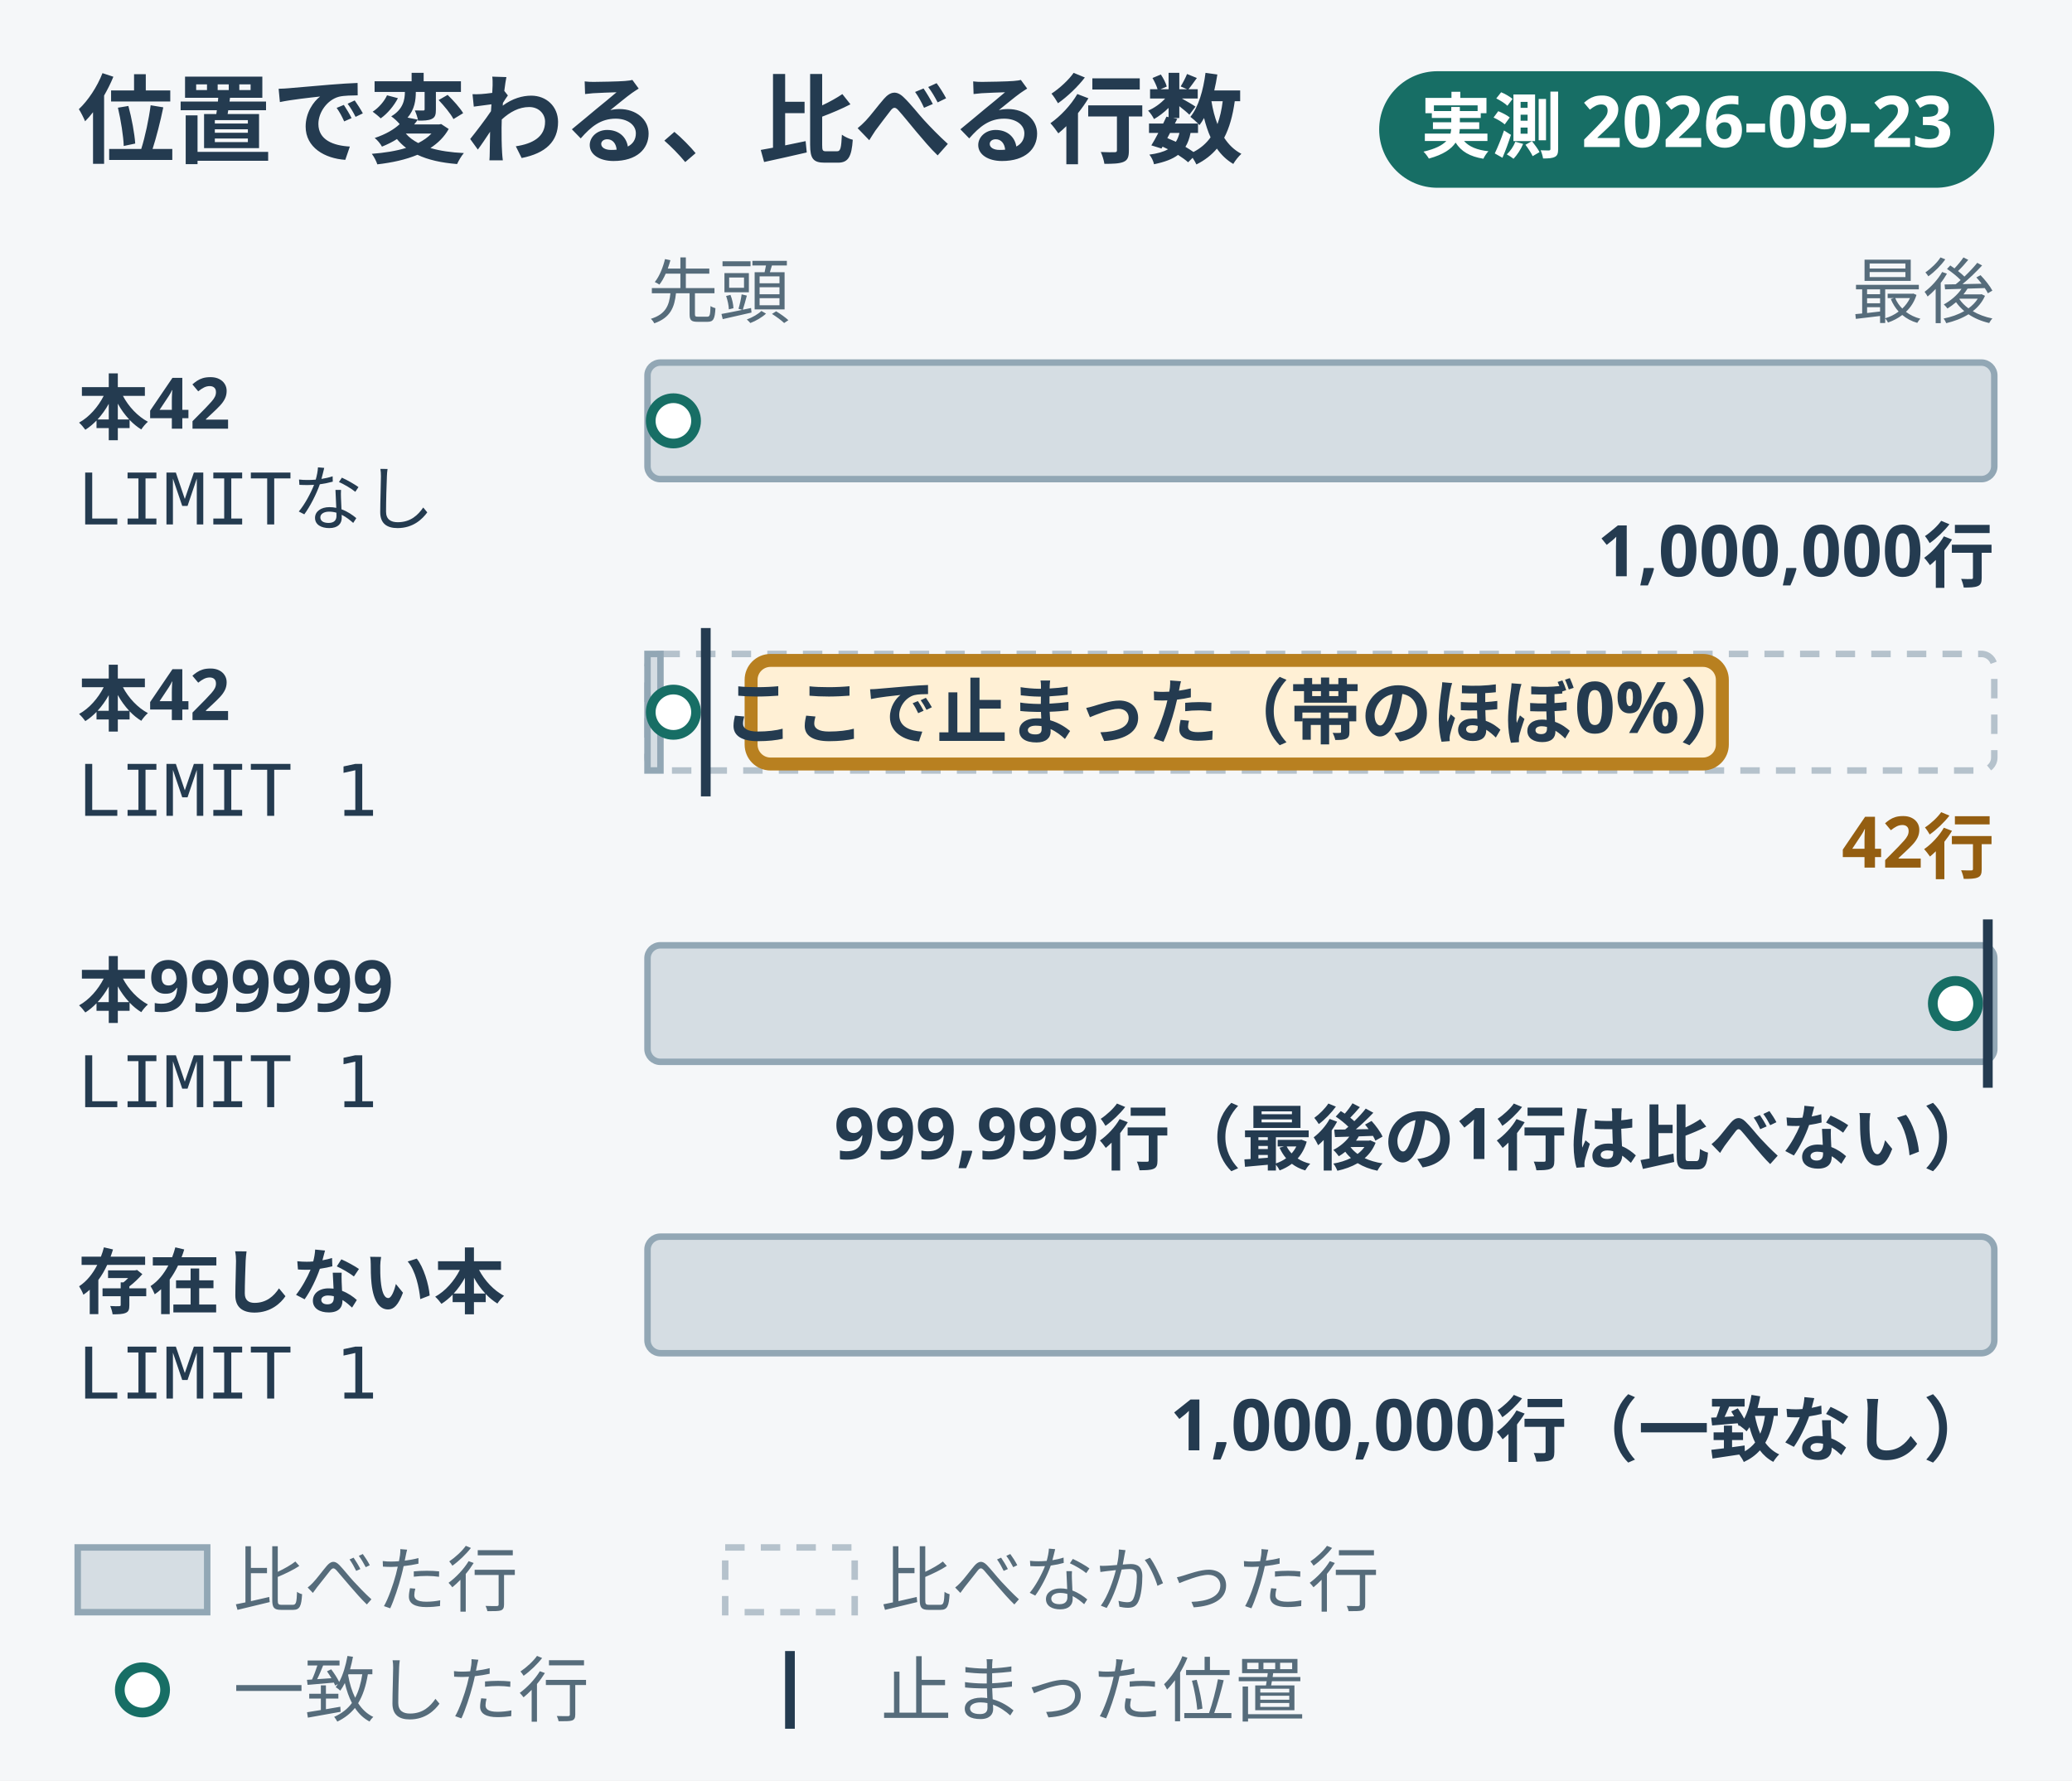
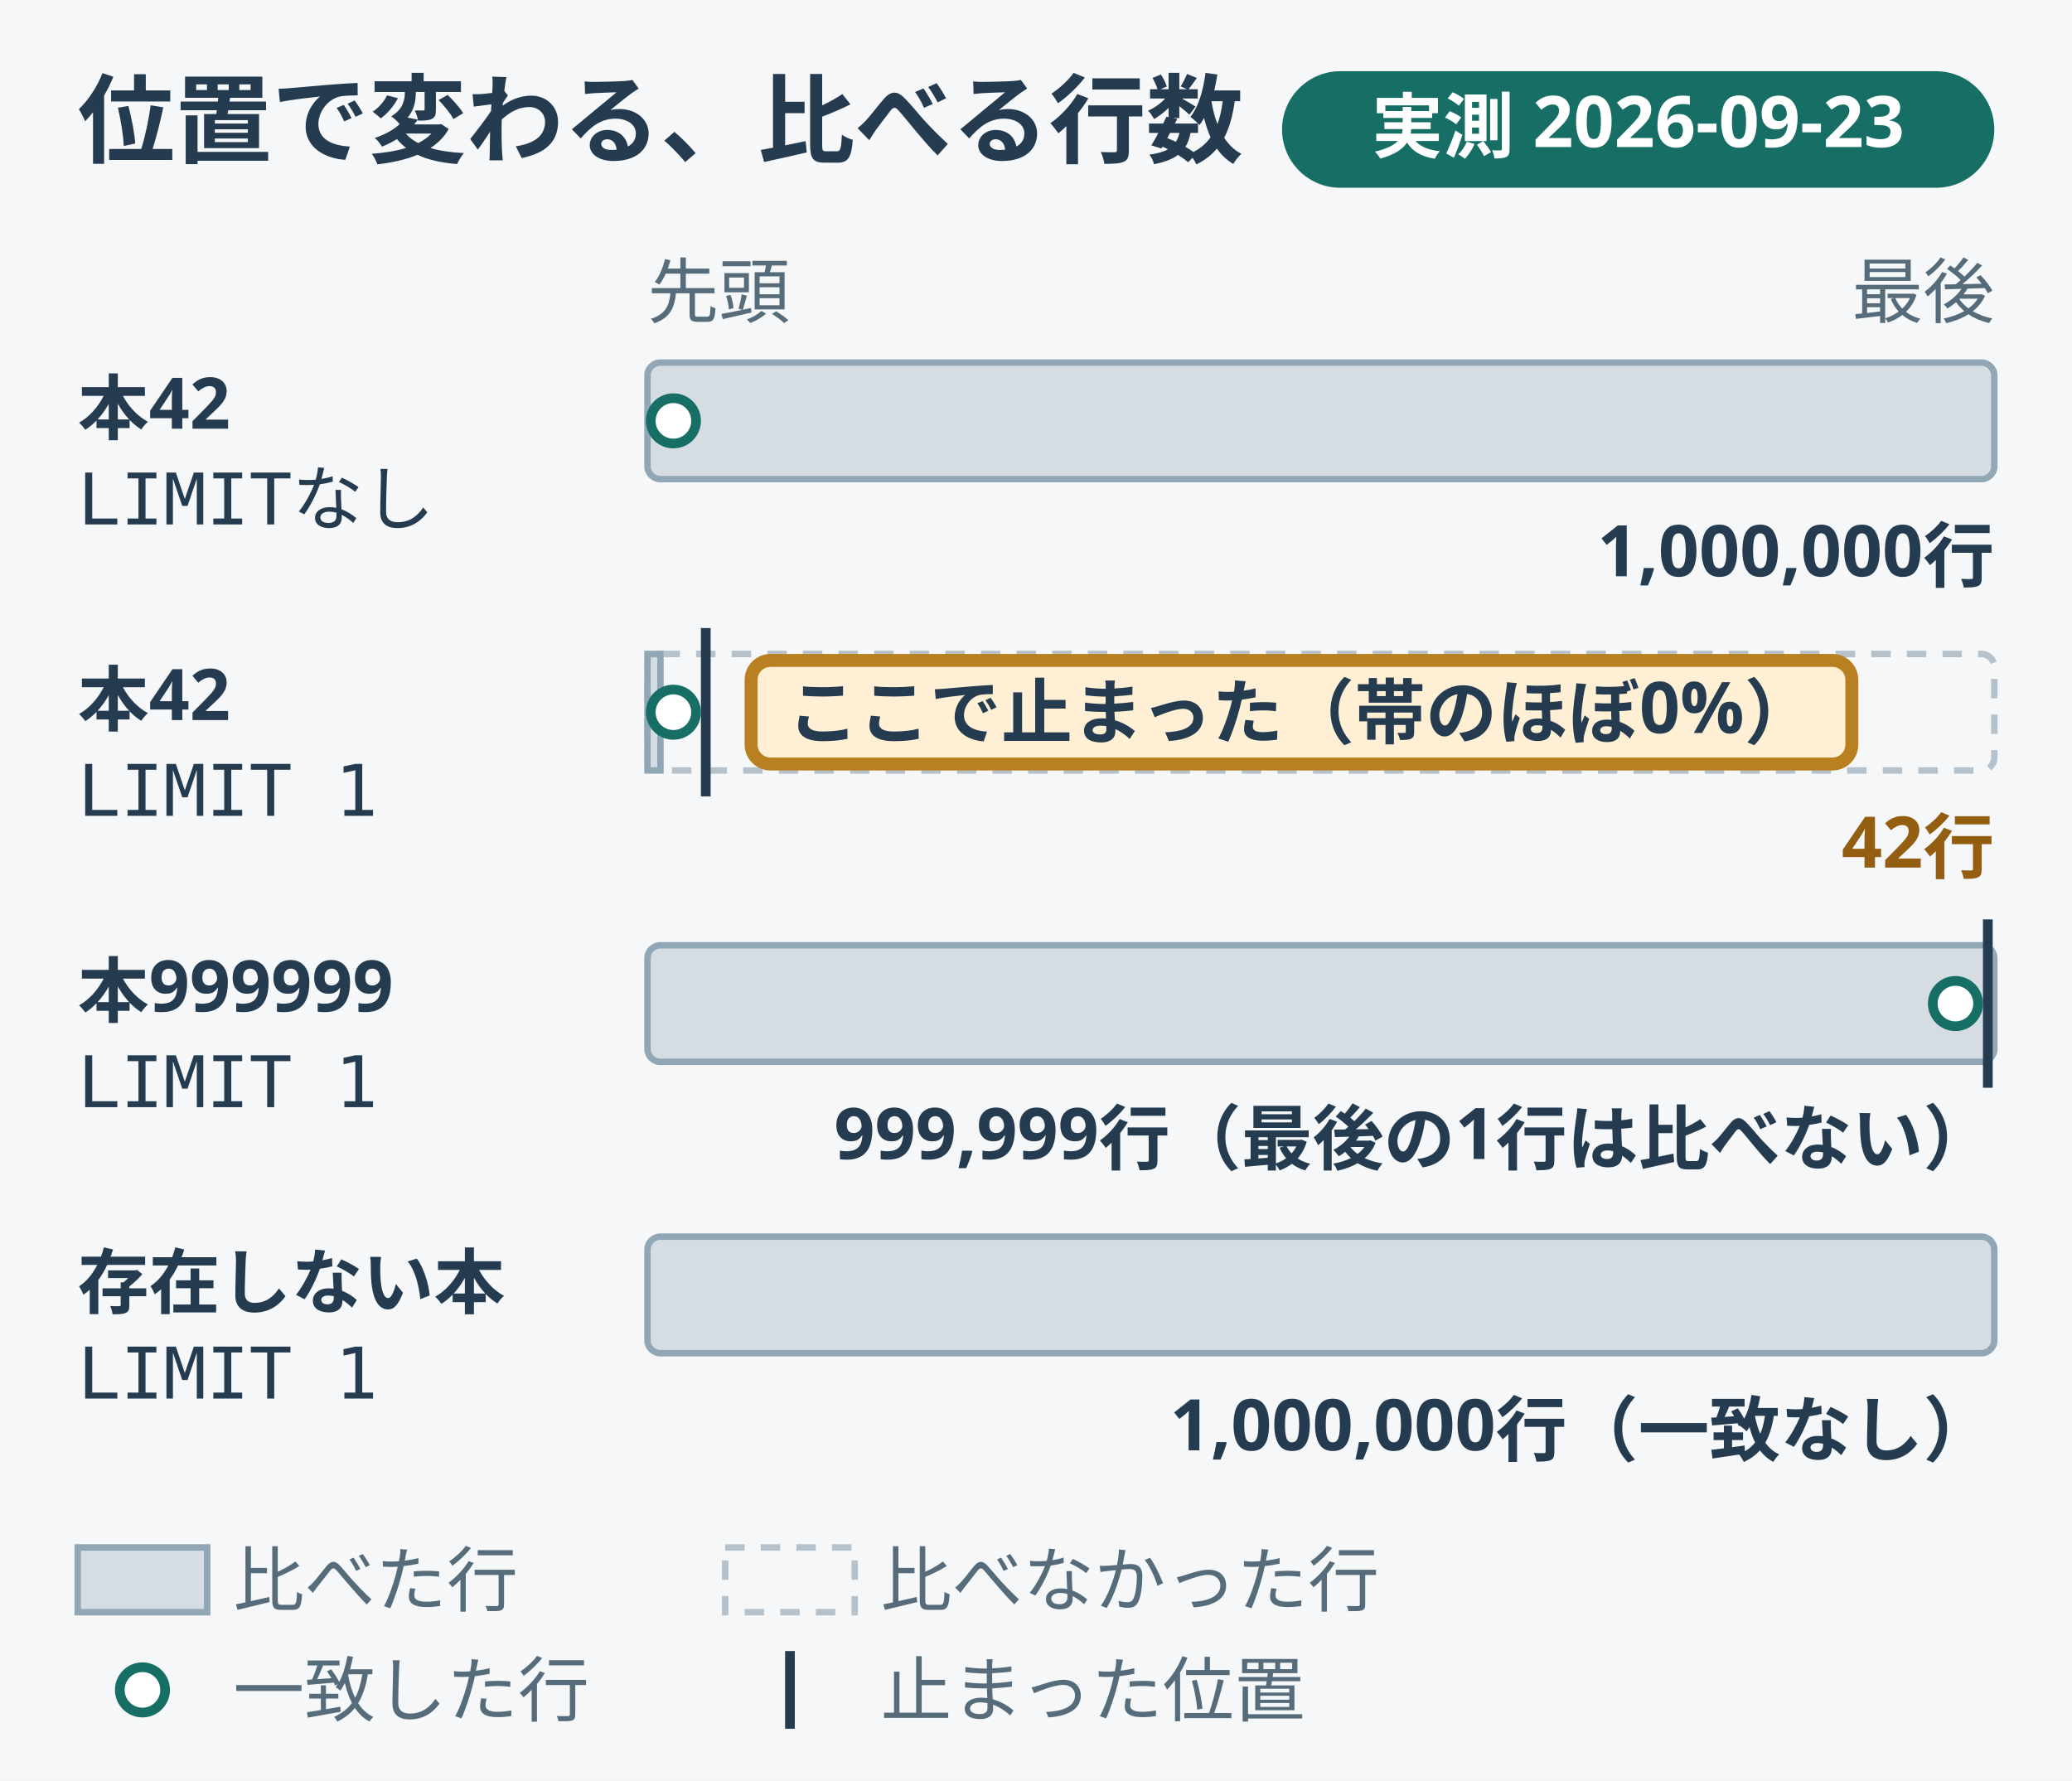
<svg xmlns="http://www.w3.org/2000/svg" width="640" height="550" viewBox="0 0 640 550" role="img" aria-labelledby="title">
  <defs>
    <marker id="flow" markerWidth="10" markerHeight="10" refX="9" refY="5" orient="auto">
      <path d="M0 0L10 5L0 10z" fill="#277b74" />
    </marker>
    <marker id="req" markerWidth="10" markerHeight="10" refX="9" refY="5" orient="auto">
      <path d="M0 0L10 5L0 10" fill="none" stroke="#945e11" stroke-width="2" />
    </marker>
    <marker id="ref" markerWidth="9" markerHeight="9" refX="8" refY="4.5" orient="auto">
      <path d="M0 0L9 4.5L0 9z" fill="#7d93a3" />
    </marker>
  </defs>
  <style>
text{font-family:"Hiragino Sans","Noto Sans JP",sans-serif;font-size:24px;fill:#243b50}
.h{font-size:30px;font-weight:700}.b{font-weight:700}.s{font-size:22px}.m{font-size:22px;fill:#566c7b}
.mono{font-family:ui-monospace,Menlo,monospace;font-size:22px}.tag{font-size:22px;font-weight:700;fill:#fff}
.teal{fill:#176e65}.brown{fill:#945e11}.real{fill:#176e65}.model{fill:#566c7b}
.panel{fill:#fff;stroke:#cedae1;stroke-width:2}.node{fill:#ecf2f8;stroke:#56738a;stroke-width:2}
.row{fill:#fff;stroke:#448b7c;stroke-width:2}.match{fill:#fff;stroke:#176e65;stroke-width:4}
.page{fill:#f7fbf9;stroke:#6d9f94;stroke-width:2}.ipage{fill:#f4f6f8;stroke:#6b7f8e;stroke-width:2}
.band{fill:#d5dde3;stroke:#92a7b5;stroke-width:2}.skip{fill:none;stroke:#b5c2cc;stroke-width:2;stroke-dasharray:6 5}
.hot{fill:#fff0d5;stroke:#b88020;stroke-width:4}.ghost{fill:#f5f7f9;stroke:#b5c2cc;stroke-width:2;stroke-dasharray:6 5}
.flow{fill:none;stroke:#277b74;stroke-width:3;marker-end:url(#flow)}.req{fill:none;stroke:#945e11;stroke-width:3;stroke-dasharray:8 6;marker-end:url(#req)}
.ref{fill:none;stroke:#7d93a3;stroke-width:2;marker-end:url(#ref)}.step{fill:#fff;stroke:#243b50;stroke-width:2.5}
.spine{fill:#e9f3f4;stroke:#243b50;stroke-width:1.5}
  </style>
  <rect width="640" height="550" fill="#f5f7f9" />
  <text x="24" y="48" class="h">位置で変わる、比べる行数</text>
-   <rect x="426" y="22" width="190" height="36" rx="18" class="real" />
-   <text x="521" y="47" text-anchor="middle" class="tag">実測 2026-09-23</text>
+   <rect x="396" y="22" width="220" height="36" rx="18" class="real" />
+   <text x="506" y="47" text-anchor="middle" class="tag">実測 2026-09-23</text>
  <text x="200" y="98" class="m">先頭</text>
  <text x="616" y="98" text-anchor="end" class="m">最後</text>
  <g id="row-1">
    <text x="24" y="134" class="s b">本42</text>
    <text x="24" y="162" class="mono">LIMITなし</text>
    <rect x="200" y="112" width="416" height="36" rx="4" class="band" />
    <circle cx="208" cy="130" r="7" fill="#fff" stroke="#176e65" stroke-width="3" />
    <text x="616" y="178" text-anchor="end" class="s b">1,000,000行</text>
  </g>
  <g id="row-2">
    <text x="24" y="224" class="s b">本42</text>
    <text x="24" y="252" class="mono">LIMIT 1</text>
    <rect x="200" y="202" width="416" height="36" rx="4" class="skip" />
    <rect x="200" y="202" width="4" height="36" class="band" />
    <circle cx="208" cy="220" r="7" fill="#fff" stroke="#176e65" stroke-width="3" />
    <path d="M218 194 V246" stroke="#243b50" stroke-width="3" />
-     <rect x="232" y="204" width="300" height="32" rx="6" class="hot" />
-     <text x="382" y="228" text-anchor="middle" class="s b">ここで止まった（帯のほぼ0%）</text>
+     <rect x="232" y="204" width="340" height="32" rx="6" class="hot" />
+     <text x="402" y="228" text-anchor="middle" class="s b">ここで止まった（帯のほぼ0%）</text>
    <text x="616" y="268" text-anchor="end" class="s b brown">42行</text>
  </g>
  <g id="row-3">
    <text x="24" y="314" class="s b">本999999</text>
    <text x="24" y="342" class="mono">LIMIT 1</text>
    <rect x="200" y="292" width="416" height="36" rx="4" class="band" />
    <circle cx="604" cy="310" r="7" fill="#fff" stroke="#176e65" stroke-width="3" />
    <path d="M614 284 V336" stroke="#243b50" stroke-width="3" />
    <text x="616" y="358" text-anchor="end" class="s b">999,999行（最後の1行は比べない）</text>
  </g>
  <g id="row-4">
    <text x="24" y="404" class="s b">存在しない本</text>
    <text x="24" y="432" class="mono">LIMIT 1</text>
    <rect x="200" y="382" width="416" height="36" rx="4" class="band" />
    <text x="616" y="448" text-anchor="end" class="s b">1,000,000行（一致なし）</text>
  </g>
  <g id="legend">
    <rect x="24" y="478" width="40" height="20" class="band" />
    <text x="72" y="496" class="m">比べた行</text>
    <rect x="224" y="478" width="40" height="20" class="skip" />
    <text x="272" y="496" class="m">比べなかった行</text>
    <circle cx="44" cy="522" r="7" fill="#fff" stroke="#176e65" stroke-width="3" />
    <text x="72" y="530" class="m">一致した行</text>
    <path d="M244 510 V534" stroke="#243b50" stroke-width="3" />
    <text x="272" y="530" class="m">止まった位置</text>
  </g>
</svg>
